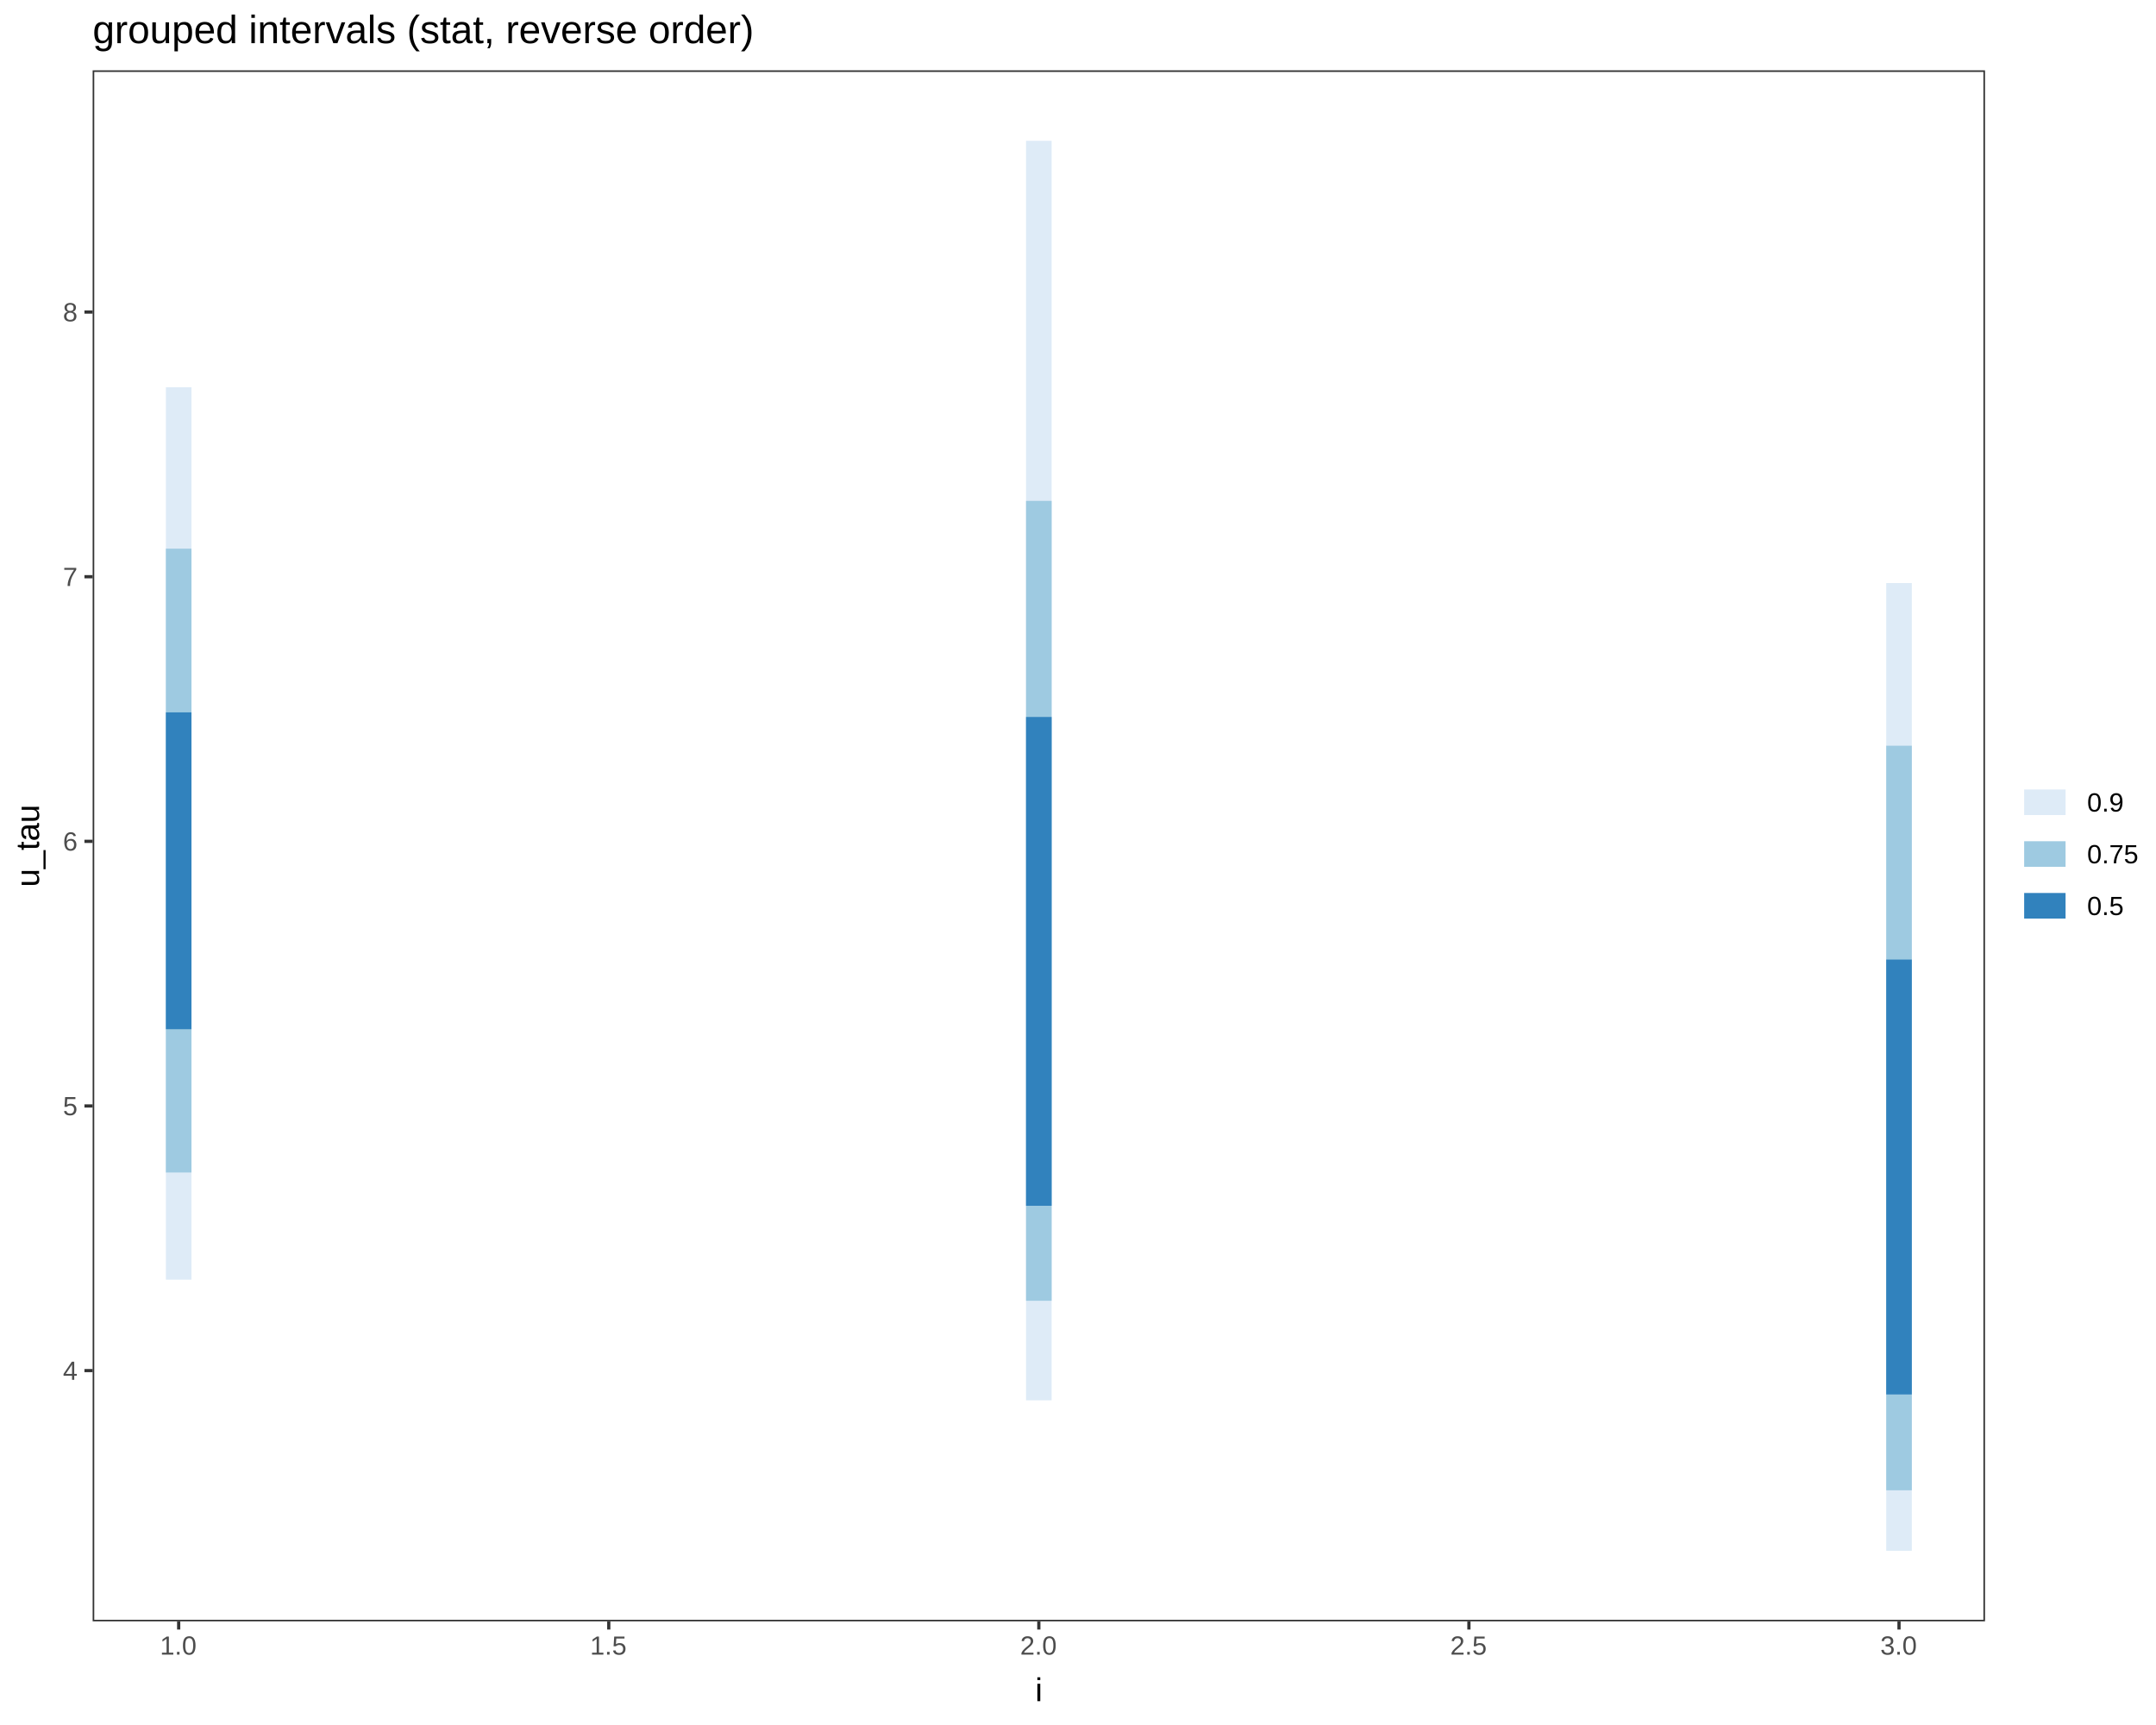
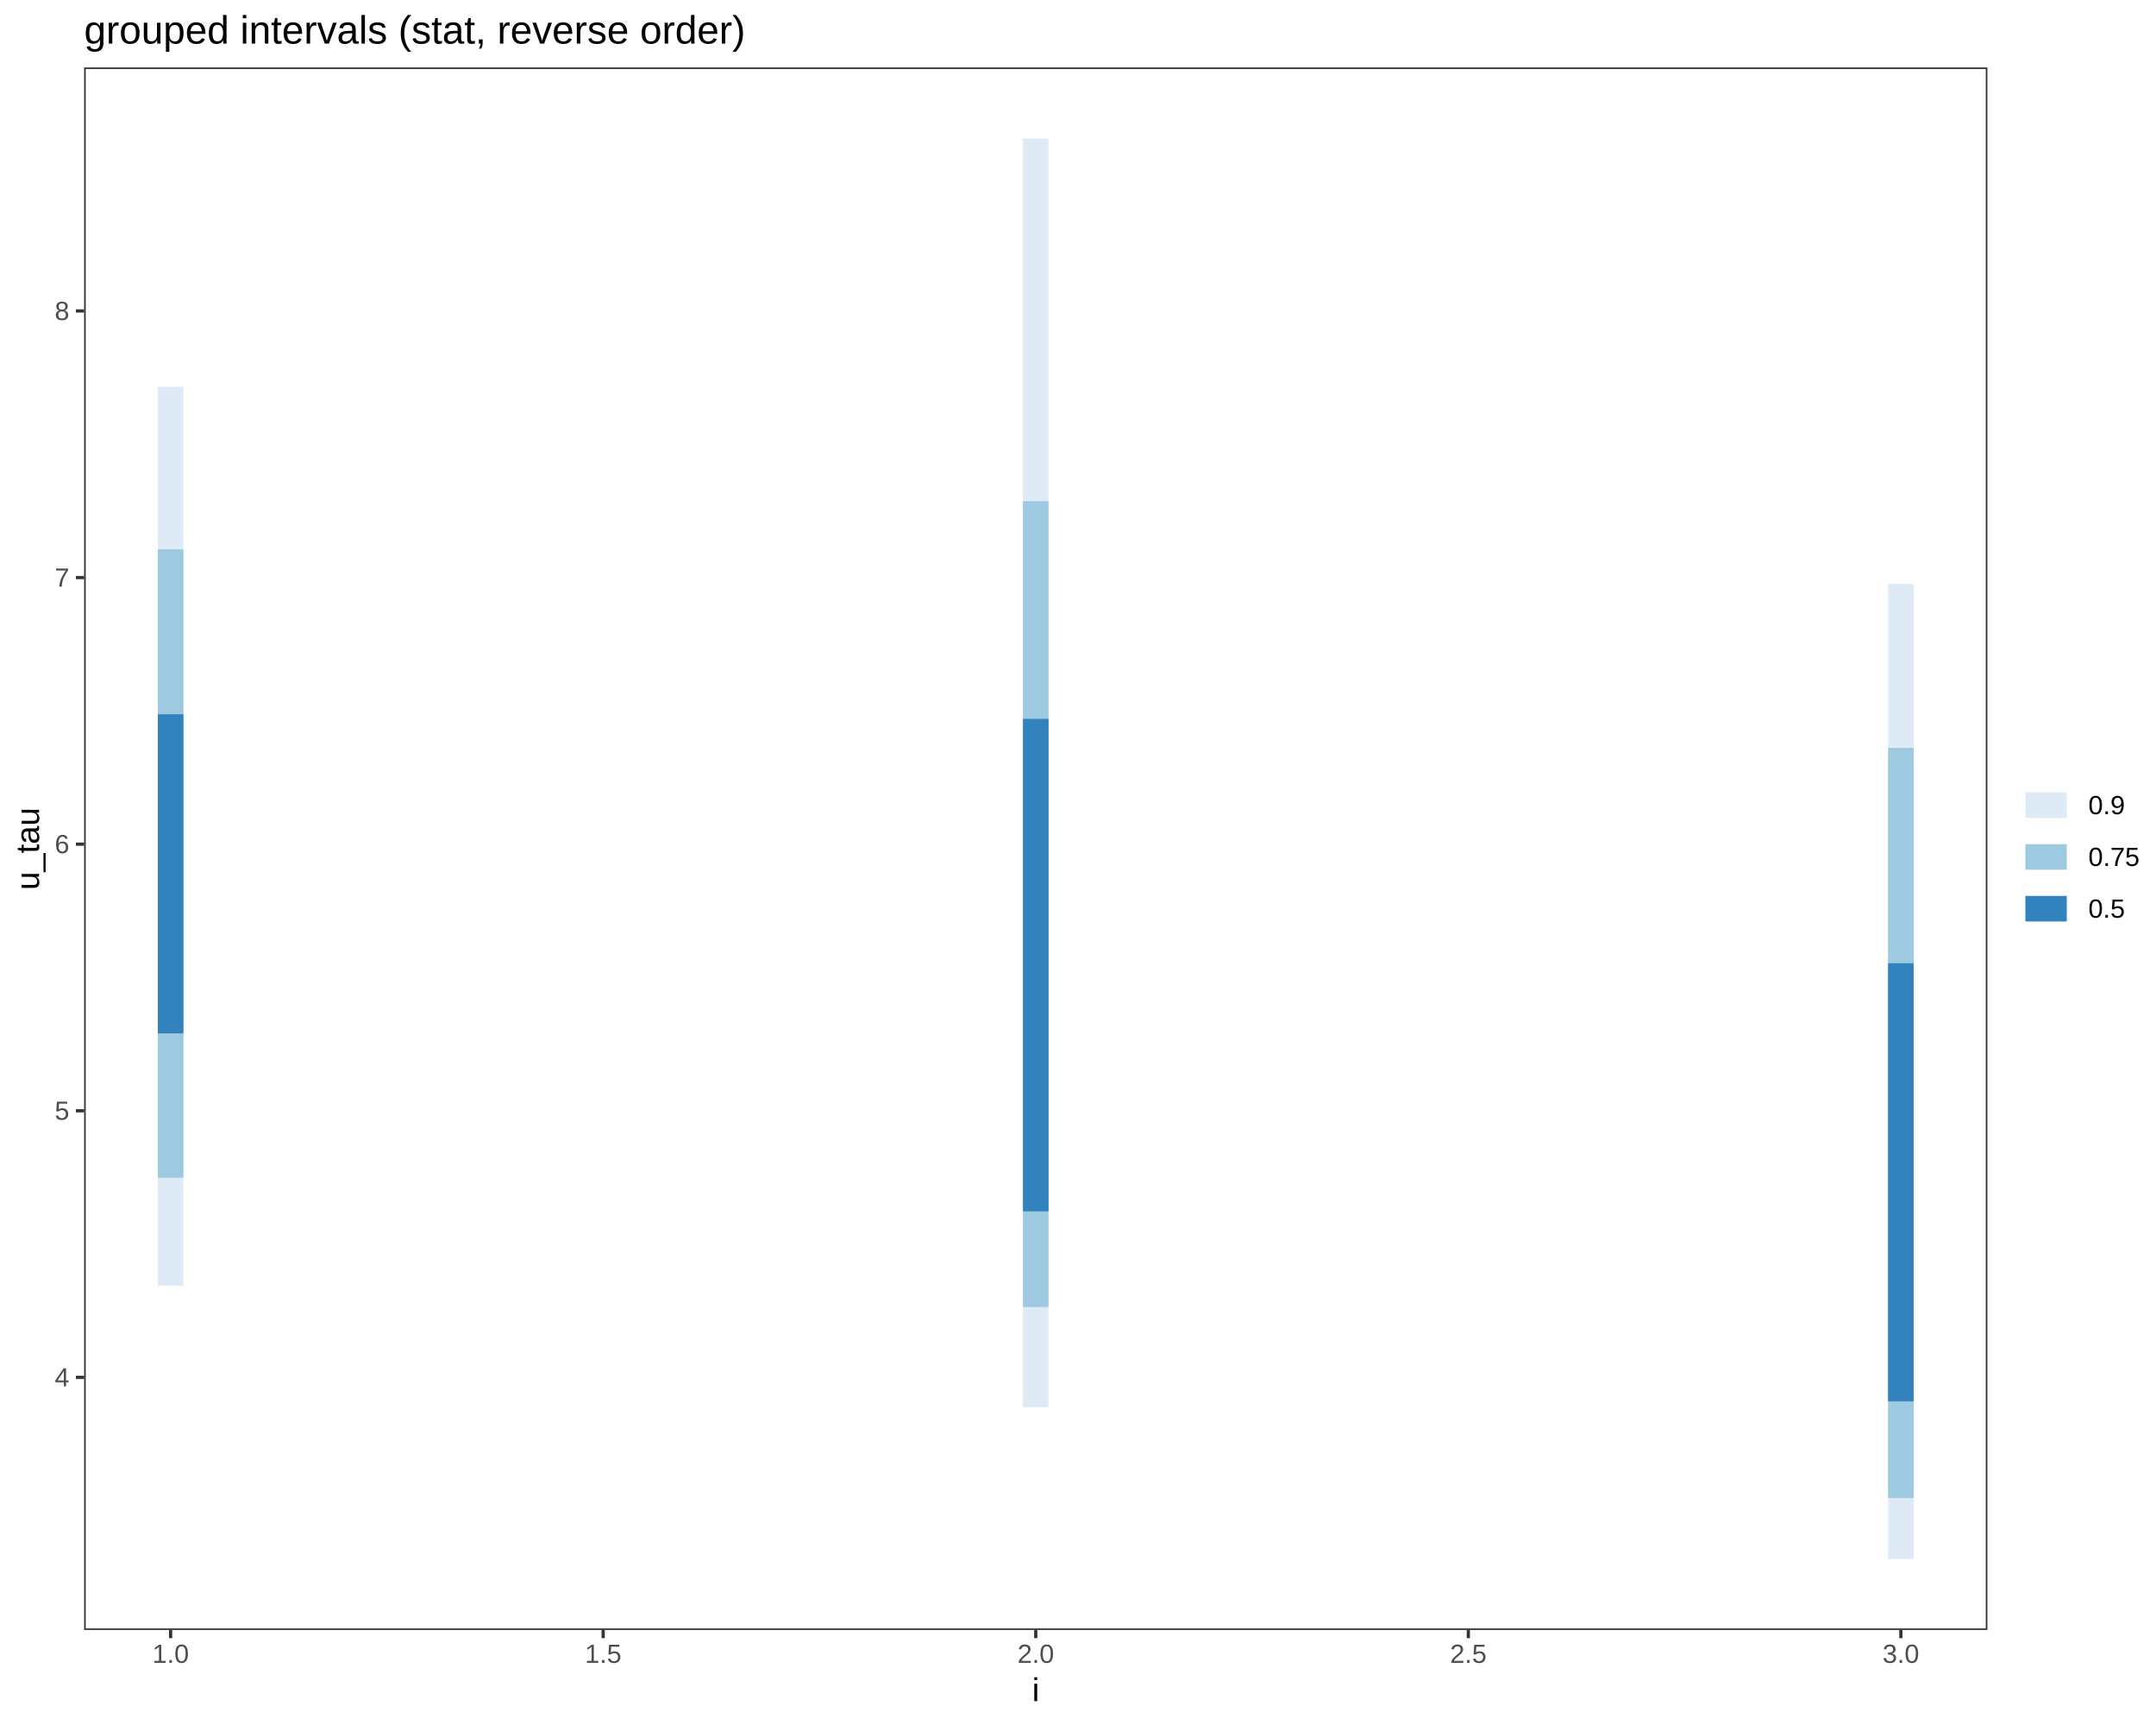
<svg xmlns="http://www.w3.org/2000/svg" viewBox="0 0 720.00 576.00">
  <defs>
    <style type="text/css">
-     line, polyline, path, rect, circle {
+     line, polyline, polygon, path, rect, circle {
      fill: none;
      stroke: #000000;
      stroke-linecap: round;
      stroke-linejoin: round;
      stroke-miterlimit: 10.00;
    }
  </style>
  </defs>
  <rect width="100%" height="100%" style="stroke: none; fill: #FFFFFF;" />
  <rect x="0.00" y="0.00" width="720.00" height="576.00" style="stroke-width: 1.07; stroke: #FFFFFF; fill: #FFFFFF;" />
  <defs>
-     <clipPath id="cpMzAuOTQyN3w2NjIuOTA2fDU0MS4zOTF8MjMuNDc2Nw==">
-       <rect x="30.94" y="23.48" width="631.96" height="517.91" />
+     <clipPath id="cpMjguMDl8NjYzLjY5fDU0NC4yN3wyMi41Mg==">
+       <rect x="28.09" y="22.52" width="635.60" height="521.75" />
    </clipPath>
  </defs>
-   <rect x="30.94" y="23.48" width="631.96" height="517.91" style="stroke-width: 1.07; stroke: none; fill: #FFFFFF;" clip-path="url(#cpMzAuOTQyN3w2NjIuOTA2fDU0MS4zOTF8MjMuNDc2Nw==)" />
-   <line x1="59.67" y1="427.30" x2="59.67" y2="129.32" style="stroke-width: 8.54; stroke: #DEEBF7; stroke-linecap: butt;" clip-path="url(#cpMzAuOTQyN3w2NjIuOTA2fDU0MS4zOTF8MjMuNDc2Nw==)" />
-   <line x1="59.67" y1="391.51" x2="59.67" y2="183.21" style="stroke-width: 8.54; stroke: #9ECAE1; stroke-linecap: butt;" clip-path="url(#cpMzAuOTQyN3w2NjIuOTA2fDU0MS4zOTF8MjMuNDc2Nw==)" />
-   <line x1="59.67" y1="343.66" x2="59.67" y2="237.87" style="stroke-width: 8.54; stroke: #3182BD; stroke-linecap: butt;" clip-path="url(#cpMzAuOTQyN3w2NjIuOTA2fDU0MS4zOTF8MjMuNDc2Nw==)" />
-   <line x1="346.92" y1="467.58" x2="346.92" y2="47.02" style="stroke-width: 8.54; stroke: #DEEBF7; stroke-linecap: butt;" clip-path="url(#cpMzAuOTQyN3w2NjIuOTA2fDU0MS4zOTF8MjMuNDc2Nw==)" />
-   <line x1="346.92" y1="434.34" x2="346.92" y2="167.25" style="stroke-width: 8.54; stroke: #9ECAE1; stroke-linecap: butt;" clip-path="url(#cpMzAuOTQyN3w2NjIuOTA2fDU0MS4zOTF8MjMuNDc2Nw==)" />
-   <line x1="346.92" y1="402.63" x2="346.92" y2="239.40" style="stroke-width: 8.54; stroke: #3182BD; stroke-linecap: butt;" clip-path="url(#cpMzAuOTQyN3w2NjIuOTA2fDU0MS4zOTF8MjMuNDc2Nw==)" />
-   <line x1="634.18" y1="517.85" x2="634.18" y2="194.68" style="stroke-width: 8.54; stroke: #DEEBF7; stroke-linecap: butt;" clip-path="url(#cpMzAuOTQyN3w2NjIuOTA2fDU0MS4zOTF8MjMuNDc2Nw==)" />
-   <line x1="634.18" y1="497.63" x2="634.18" y2="249.00" style="stroke-width: 8.54; stroke: #9ECAE1; stroke-linecap: butt;" clip-path="url(#cpMzAuOTQyN3w2NjIuOTA2fDU0MS4zOTF8MjMuNDc2Nw==)" />
-   <line x1="634.18" y1="465.61" x2="634.18" y2="320.40" style="stroke-width: 8.54; stroke: #3182BD; stroke-linecap: butt;" clip-path="url(#cpMzAuOTQyN3w2NjIuOTA2fDU0MS4zOTF8MjMuNDc2Nw==)" />
-   <rect x="30.94" y="23.48" width="631.96" height="517.91" style="stroke-width: 1.07; stroke: #333333;" clip-path="url(#cpMzAuOTQyN3w2NjIuOTA2fDU0MS4zOTF8MjMuNDc2Nw==)" />
+   <rect x="28.09" y="22.52" width="635.60" height="521.75" style="stroke-width: 1.07; stroke: none; fill: #FFFFFF;" clip-path="url(#cpMjguMDl8NjYzLjY5fDU0NC4yN3wyMi41Mg==)" />
+   <line x1="56.98" y1="429.34" x2="56.98" y2="129.14" style="stroke-width: 8.54; stroke: #DEEBF7; stroke-linecap: butt;" clip-path="url(#cpMjguMDl8NjYzLjY5fDU0NC4yN3wyMi41Mg==)" />
+   <line x1="56.98" y1="393.28" x2="56.98" y2="183.44" style="stroke-width: 8.54; stroke: #9ECAE1; stroke-linecap: butt;" clip-path="url(#cpMjguMDl8NjYzLjY5fDU0NC4yN3wyMi41Mg==)" />
+   <line x1="56.98" y1="345.07" x2="56.98" y2="238.51" style="stroke-width: 8.54; stroke: #3182BD; stroke-linecap: butt;" clip-path="url(#cpMjguMDl8NjYzLjY5fDU0NC4yN3wyMi41Mg==)" />
+   <line x1="345.89" y1="469.91" x2="345.89" y2="46.24" style="stroke-width: 8.54; stroke: #DEEBF7; stroke-linecap: butt;" clip-path="url(#cpMjguMDl8NjYzLjY5fDU0NC4yN3wyMi41Mg==)" />
+   <line x1="345.89" y1="436.43" x2="345.89" y2="167.36" style="stroke-width: 8.54; stroke: #9ECAE1; stroke-linecap: butt;" clip-path="url(#cpMjguMDl8NjYzLjY5fDU0NC4yN3wyMi41Mg==)" />
+   <line x1="345.89" y1="404.48" x2="345.89" y2="240.04" style="stroke-width: 8.54; stroke: #3182BD; stroke-linecap: butt;" clip-path="url(#cpMjguMDl8NjYzLjY5fDU0NC4yN3wyMi41Mg==)" />
+   <line x1="634.80" y1="520.56" x2="634.80" y2="194.99" style="stroke-width: 8.54; stroke: #DEEBF7; stroke-linecap: butt;" clip-path="url(#cpMjguMDl8NjYzLjY5fDU0NC4yN3wyMi41Mg==)" />
+   <line x1="634.80" y1="500.19" x2="634.80" y2="249.72" style="stroke-width: 8.54; stroke: #9ECAE1; stroke-linecap: butt;" clip-path="url(#cpMjguMDl8NjYzLjY5fDU0NC4yN3wyMi41Mg==)" />
+   <line x1="634.80" y1="467.93" x2="634.80" y2="321.64" style="stroke-width: 8.54; stroke: #3182BD; stroke-linecap: butt;" clip-path="url(#cpMjguMDl8NjYzLjY5fDU0NC4yN3wyMi41Mg==)" />
+   <rect x="28.09" y="22.52" width="635.60" height="521.75" style="stroke-width: 1.07; stroke: #333333;" clip-path="url(#cpMjguMDl8NjYzLjY5fDU0NC4yN3wyMi41Mg==)" />
  <defs>
-     <clipPath id="cpMHw3MjB8NTc2fDA=">
+     <clipPath id="cpMC4wMHw3MjAuMDB8NTc2LjAwfDAuMDA=">
      <rect x="0.00" y="0.00" width="720.00" height="576.00" />
    </clipPath>
  </defs>
-   <g clip-path="url(#cpMHw3MjB8NTc2fDA=)">
-     <text x="21.01" y="460.75" style="font-size: 8.80px; fill: #4D4D4D; font-family: Liberation Sans;" textLength="5.01px" lengthAdjust="spacingAndGlyphs">4</text>
+   <g clip-path="url(#cpMC4wMHw3MjAuMDB8NTc2LjAwfDAuMDA=)">
+     <text x="18.27" y="462.94" style="font-size: 8.80px; fill: #4D4D4D; font-family: Liberation Sans;" textLength="4.89px" lengthAdjust="spacingAndGlyphs">4</text>
  </g>
-   <g clip-path="url(#cpMHw3MjB8NTc2fDA=)">
-     <text x="21.01" y="372.39" style="font-size: 8.80px; fill: #4D4D4D; font-family: Liberation Sans;" textLength="5.01px" lengthAdjust="spacingAndGlyphs">5</text>
+   <g clip-path="url(#cpMC4wMHw3MjAuMDB8NTc2LjAwfDAuMDA=)">
+     <text x="18.27" y="373.92" style="font-size: 8.80px; fill: #4D4D4D; font-family: Liberation Sans;" textLength="4.89px" lengthAdjust="spacingAndGlyphs">5</text>
  </g>
-   <g clip-path="url(#cpMHw3MjB8NTc2fDA=)">
-     <text x="21.01" y="284.02" style="font-size: 8.80px; fill: #4D4D4D; font-family: Liberation Sans;" textLength="5.01px" lengthAdjust="spacingAndGlyphs">6</text>
+   <g clip-path="url(#cpMC4wMHw3MjAuMDB8NTc2LjAwfDAuMDA=)">
+     <text x="18.27" y="284.90" style="font-size: 8.80px; fill: #4D4D4D; font-family: Liberation Sans;" textLength="4.89px" lengthAdjust="spacingAndGlyphs">6</text>
  </g>
-   <g clip-path="url(#cpMHw3MjB8NTc2fDA=)">
-     <text x="21.01" y="195.66" style="font-size: 8.80px; fill: #4D4D4D; font-family: Liberation Sans;" textLength="5.01px" lengthAdjust="spacingAndGlyphs">7</text>
+   <g clip-path="url(#cpMC4wMHw3MjAuMDB8NTc2LjAwfDAuMDA=)">
+     <text x="18.27" y="195.89" style="font-size: 8.80px; fill: #4D4D4D; font-family: Liberation Sans;" textLength="4.89px" lengthAdjust="spacingAndGlyphs">7</text>
  </g>
-   <g clip-path="url(#cpMHw3MjB8NTc2fDA=)">
-     <text x="21.01" y="107.30" style="font-size: 8.80px; fill: #4D4D4D; font-family: Liberation Sans;" textLength="5.01px" lengthAdjust="spacingAndGlyphs">8</text>
+   <g clip-path="url(#cpMC4wMHw3MjAuMDB8NTc2LjAwfDAuMDA=)">
+     <text x="18.27" y="106.87" style="font-size: 8.80px; fill: #4D4D4D; font-family: Liberation Sans;" textLength="4.89px" lengthAdjust="spacingAndGlyphs">8</text>
  </g>
-   <polyline points="28.20,457.66 30.94,457.66 " style="stroke-width: 1.07; stroke: #333333; stroke-linecap: butt;" clip-path="url(#cpMHw3MjB8NTc2fDA=)" />
-   <polyline points="28.20,369.29 30.94,369.29 " style="stroke-width: 1.07; stroke: #333333; stroke-linecap: butt;" clip-path="url(#cpMHw3MjB8NTc2fDA=)" />
-   <polyline points="28.20,280.93 30.94,280.93 " style="stroke-width: 1.07; stroke: #333333; stroke-linecap: butt;" clip-path="url(#cpMHw3MjB8NTc2fDA=)" />
-   <polyline points="28.20,192.57 30.94,192.57 " style="stroke-width: 1.07; stroke: #333333; stroke-linecap: butt;" clip-path="url(#cpMHw3MjB8NTc2fDA=)" />
-   <polyline points="28.20,104.20 30.94,104.20 " style="stroke-width: 1.07; stroke: #333333; stroke-linecap: butt;" clip-path="url(#cpMHw3MjB8NTc2fDA=)" />
-   <polyline points="59.67,544.13 59.67,541.39 " style="stroke-width: 1.07; stroke: #333333; stroke-linecap: butt;" clip-path="url(#cpMHw3MjB8NTc2fDA=)" />
-   <polyline points="203.30,544.13 203.30,541.39 " style="stroke-width: 1.07; stroke: #333333; stroke-linecap: butt;" clip-path="url(#cpMHw3MjB8NTc2fDA=)" />
-   <polyline points="346.92,544.13 346.92,541.39 " style="stroke-width: 1.07; stroke: #333333; stroke-linecap: butt;" clip-path="url(#cpMHw3MjB8NTc2fDA=)" />
-   <polyline points="490.55,544.13 490.55,541.39 " style="stroke-width: 1.07; stroke: #333333; stroke-linecap: butt;" clip-path="url(#cpMHw3MjB8NTc2fDA=)" />
-   <polyline points="634.18,544.13 634.18,541.39 " style="stroke-width: 1.07; stroke: #333333; stroke-linecap: butt;" clip-path="url(#cpMHw3MjB8NTc2fDA=)" />
-   <g clip-path="url(#cpMHw3MjB8NTc2fDA=)">
-     <text x="53.41" y="552.51" style="font-size: 8.80px; fill: #4D4D4D; font-family: Liberation Sans;" textLength="12.51px" lengthAdjust="spacingAndGlyphs">1.0</text>
+   <polyline points="25.35,459.92 28.09,459.92 " style="stroke-width: 1.07; stroke: #333333; stroke-linecap: butt;" clip-path="url(#cpMC4wMHw3MjAuMDB8NTc2LjAwfDAuMDA=)" />
+   <polyline points="25.35,370.90 28.09,370.90 " style="stroke-width: 1.07; stroke: #333333; stroke-linecap: butt;" clip-path="url(#cpMC4wMHw3MjAuMDB8NTc2LjAwfDAuMDA=)" />
+   <polyline points="25.35,281.88 28.09,281.88 " style="stroke-width: 1.07; stroke: #333333; stroke-linecap: butt;" clip-path="url(#cpMC4wMHw3MjAuMDB8NTc2LjAwfDAuMDA=)" />
+   <polyline points="25.35,192.86 28.09,192.86 " style="stroke-width: 1.07; stroke: #333333; stroke-linecap: butt;" clip-path="url(#cpMC4wMHw3MjAuMDB8NTc2LjAwfDAuMDA=)" />
+   <polyline points="25.35,103.84 28.09,103.84 " style="stroke-width: 1.07; stroke: #333333; stroke-linecap: butt;" clip-path="url(#cpMC4wMHw3MjAuMDB8NTc2LjAwfDAuMDA=)" />
+   <polyline points="56.98,547.01 56.98,544.27 " style="stroke-width: 1.07; stroke: #333333; stroke-linecap: butt;" clip-path="url(#cpMC4wMHw3MjAuMDB8NTc2LjAwfDAuMDA=)" />
+   <polyline points="201.43,547.01 201.43,544.27 " style="stroke-width: 1.07; stroke: #333333; stroke-linecap: butt;" clip-path="url(#cpMC4wMHw3MjAuMDB8NTc2LjAwfDAuMDA=)" />
+   <polyline points="345.89,547.01 345.89,544.27 " style="stroke-width: 1.07; stroke: #333333; stroke-linecap: butt;" clip-path="url(#cpMC4wMHw3MjAuMDB8NTc2LjAwfDAuMDA=)" />
+   <polyline points="490.35,547.01 490.35,544.27 " style="stroke-width: 1.07; stroke: #333333; stroke-linecap: butt;" clip-path="url(#cpMC4wMHw3MjAuMDB8NTc2LjAwfDAuMDA=)" />
+   <polyline points="634.80,547.01 634.80,544.27 " style="stroke-width: 1.07; stroke: #333333; stroke-linecap: butt;" clip-path="url(#cpMC4wMHw3MjAuMDB8NTc2LjAwfDAuMDA=)" />
+   <g clip-path="url(#cpMC4wMHw3MjAuMDB8NTc2LjAwfDAuMDA=)">
+     <text x="50.87" y="555.25" style="font-size: 8.80px; fill: #4D4D4D; font-family: Liberation Sans;" textLength="12.22px" lengthAdjust="spacingAndGlyphs">1.0</text>
  </g>
-   <g clip-path="url(#cpMHw3MjB8NTc2fDA=)">
-     <text x="197.04" y="552.51" style="font-size: 8.80px; fill: #4D4D4D; font-family: Liberation Sans;" textLength="12.51px" lengthAdjust="spacingAndGlyphs">1.5</text>
+   <g clip-path="url(#cpMC4wMHw3MjAuMDB8NTc2LjAwfDAuMDA=)">
+     <text x="195.33" y="555.25" style="font-size: 8.80px; fill: #4D4D4D; font-family: Liberation Sans;" textLength="12.22px" lengthAdjust="spacingAndGlyphs">1.5</text>
  </g>
-   <g clip-path="url(#cpMHw3MjB8NTc2fDA=)">
-     <text x="340.67" y="552.51" style="font-size: 8.80px; fill: #4D4D4D; font-family: Liberation Sans;" textLength="12.51px" lengthAdjust="spacingAndGlyphs">2.0</text>
+   <g clip-path="url(#cpMC4wMHw3MjAuMDB8NTc2LjAwfDAuMDA=)">
+     <text x="339.78" y="555.25" style="font-size: 8.80px; fill: #4D4D4D; font-family: Liberation Sans;" textLength="12.22px" lengthAdjust="spacingAndGlyphs">2.0</text>
  </g>
-   <g clip-path="url(#cpMHw3MjB8NTc2fDA=)">
-     <text x="484.30" y="552.51" style="font-size: 8.80px; fill: #4D4D4D; font-family: Liberation Sans;" textLength="12.51px" lengthAdjust="spacingAndGlyphs">2.5</text>
+   <g clip-path="url(#cpMC4wMHw3MjAuMDB8NTc2LjAwfDAuMDA=)">
+     <text x="484.24" y="555.25" style="font-size: 8.80px; fill: #4D4D4D; font-family: Liberation Sans;" textLength="12.22px" lengthAdjust="spacingAndGlyphs">2.5</text>
  </g>
-   <g clip-path="url(#cpMHw3MjB8NTc2fDA=)">
-     <text x="627.92" y="552.51" style="font-size: 8.80px; fill: #4D4D4D; font-family: Liberation Sans;" textLength="12.51px" lengthAdjust="spacingAndGlyphs">3.0</text>
+   <g clip-path="url(#cpMC4wMHw3MjAuMDB8NTc2LjAwfDAuMDA=)">
+     <text x="628.69" y="555.25" style="font-size: 8.80px; fill: #4D4D4D; font-family: Liberation Sans;" textLength="12.22px" lengthAdjust="spacingAndGlyphs">3.0</text>
  </g>
-   <g clip-path="url(#cpMHw3MjB8NTc2fDA=)">
-     <text x="345.70" y="568.04" style="font-size: 11.00px; font-family: Liberation Sans;" textLength="2.44px" lengthAdjust="spacingAndGlyphs">i</text>
+   <g clip-path="url(#cpMC4wMHw3MjAuMDB8NTc2LjAwfDAuMDA=)">
+     <text x="344.67" y="568.04" style="font-size: 11.00px; font-family: Liberation Sans;" textLength="2.44px" lengthAdjust="spacingAndGlyphs">i</text>
  </g>
-   <g clip-path="url(#cpMHw3MjB8NTc2fDA=)">
-     <text transform="translate(13.04,296.20) rotate(-90)" style="font-size: 11.00px; font-family: Liberation Sans;" textLength="27.53px" lengthAdjust="spacingAndGlyphs">u_tau</text>
+   <g clip-path="url(#cpMC4wMHw3MjAuMDB8NTc2LjAwfDAuMDA=)">
+     <text transform="translate(13.04,297.18) rotate(-90)" style="font-size: 11.00px; font-family: Liberation Sans;" textLength="27.56px" lengthAdjust="spacingAndGlyphs">u_tau</text>
  </g>
-   <rect x="674.24" y="253.77" width="40.28" height="57.32" style="stroke-width: 1.07; stroke: none; fill: #FFFFFF;" clip-path="url(#cpMHw3MjB8NTc2fDA=)" />
-   <rect x="674.24" y="259.25" width="17.28" height="17.28" style="stroke-width: 1.07; stroke: none; fill: #FFFFFF;" clip-path="url(#cpMHw3MjB8NTc2fDA=)" />
-   <line x1="675.97" y1="267.89" x2="689.80" y2="267.89" style="stroke-width: 8.54; stroke: #DEEBF7; stroke-linecap: butt;" clip-path="url(#cpMHw3MjB8NTc2fDA=)" />
-   <rect x="674.24" y="276.53" width="17.28" height="17.28" style="stroke-width: 1.07; stroke: none; fill: #FFFFFF;" clip-path="url(#cpMHw3MjB8NTc2fDA=)" />
-   <line x1="675.97" y1="285.17" x2="689.80" y2="285.17" style="stroke-width: 8.54; stroke: #9ECAE1; stroke-linecap: butt;" clip-path="url(#cpMHw3MjB8NTc2fDA=)" />
-   <rect x="674.24" y="293.81" width="17.28" height="17.28" style="stroke-width: 1.07; stroke: none; fill: #FFFFFF;" clip-path="url(#cpMHw3MjB8NTc2fDA=)" />
-   <line x1="675.97" y1="302.45" x2="689.80" y2="302.45" style="stroke-width: 8.54; stroke: #3182BD; stroke-linecap: butt;" clip-path="url(#cpMHw3MjB8NTc2fDA=)" />
-   <g clip-path="url(#cpMHw3MjB8NTc2fDA=)">
-     <text x="697.00" y="270.99" style="font-size: 8.80px; font-family: Liberation Sans;" textLength="12.51px" lengthAdjust="spacingAndGlyphs">0.9</text>
+   <rect x="674.65" y="254.74" width="39.87" height="57.32" style="stroke-width: 1.07; stroke: none; fill: #FFFFFF;" clip-path="url(#cpMC4wMHw3MjAuMDB8NTc2LjAwfDAuMDA=)" />
+   <rect x="674.65" y="260.22" width="17.28" height="17.28" style="stroke-width: 1.07; stroke: none; fill: #FFFFFF;" clip-path="url(#cpMC4wMHw3MjAuMDB8NTc2LjAwfDAuMDA=)" />
+   <line x1="676.38" y1="268.86" x2="690.20" y2="268.86" style="stroke-width: 8.54; stroke: #DEEBF7; stroke-linecap: butt;" clip-path="url(#cpMC4wMHw3MjAuMDB8NTc2LjAwfDAuMDA=)" />
+   <rect x="674.65" y="277.50" width="17.28" height="17.28" style="stroke-width: 1.07; stroke: none; fill: #FFFFFF;" clip-path="url(#cpMC4wMHw3MjAuMDB8NTc2LjAwfDAuMDA=)" />
+   <line x1="676.38" y1="286.14" x2="690.20" y2="286.14" style="stroke-width: 8.54; stroke: #9ECAE1; stroke-linecap: butt;" clip-path="url(#cpMC4wMHw3MjAuMDB8NTc2LjAwfDAuMDA=)" />
+   <rect x="674.65" y="294.78" width="17.28" height="17.28" style="stroke-width: 1.07; stroke: none; fill: #FFFFFF;" clip-path="url(#cpMC4wMHw3MjAuMDB8NTc2LjAwfDAuMDA=)" />
+   <line x1="676.38" y1="303.42" x2="690.20" y2="303.42" style="stroke-width: 8.54; stroke: #3182BD; stroke-linecap: butt;" clip-path="url(#cpMC4wMHw3MjAuMDB8NTc2LjAwfDAuMDA=)" />
+   <g clip-path="url(#cpMC4wMHw3MjAuMDB8NTc2LjAwfDAuMDA=)">
+     <text x="697.41" y="271.88" style="font-size: 8.80px; font-family: Liberation Sans;" textLength="12.22px" lengthAdjust="spacingAndGlyphs">0.9</text>
  </g>
-   <g clip-path="url(#cpMHw3MjB8NTc2fDA=)">
-     <text x="697.00" y="288.27" style="font-size: 8.80px; font-family: Liberation Sans;" textLength="17.52px" lengthAdjust="spacingAndGlyphs">0.75</text>
+   <g clip-path="url(#cpMC4wMHw3MjAuMDB8NTc2LjAwfDAuMDA=)">
+     <text x="697.41" y="289.16" style="font-size: 8.80px; font-family: Liberation Sans;" textLength="17.11px" lengthAdjust="spacingAndGlyphs">0.75</text>
  </g>
-   <g clip-path="url(#cpMHw3MjB8NTc2fDA=)">
-     <text x="697.00" y="305.55" style="font-size: 8.80px; font-family: Liberation Sans;" textLength="12.51px" lengthAdjust="spacingAndGlyphs">0.5</text>
+   <g clip-path="url(#cpMC4wMHw3MjAuMDB8NTc2LjAwfDAuMDA=)">
+     <text x="697.41" y="306.44" style="font-size: 8.80px; font-family: Liberation Sans;" textLength="12.22px" lengthAdjust="spacingAndGlyphs">0.5</text>
  </g>
-   <g clip-path="url(#cpMHw3MjB8NTc2fDA=)">
-     <text x="30.94" y="14.42" style="font-size: 13.20px; font-family: Liberation Sans;" textLength="217.48px" lengthAdjust="spacingAndGlyphs">grouped intervals (stat, reverse order)</text>
+   <g clip-path="url(#cpMC4wMHw3MjAuMDB8NTc2LjAwfDAuMDA=)">
+     <text x="28.09" y="14.56" style="font-size: 13.20px; font-family: Liberation Sans;" textLength="220.47px" lengthAdjust="spacingAndGlyphs">grouped intervals (stat, reverse order)</text>
  </g>
</svg>
